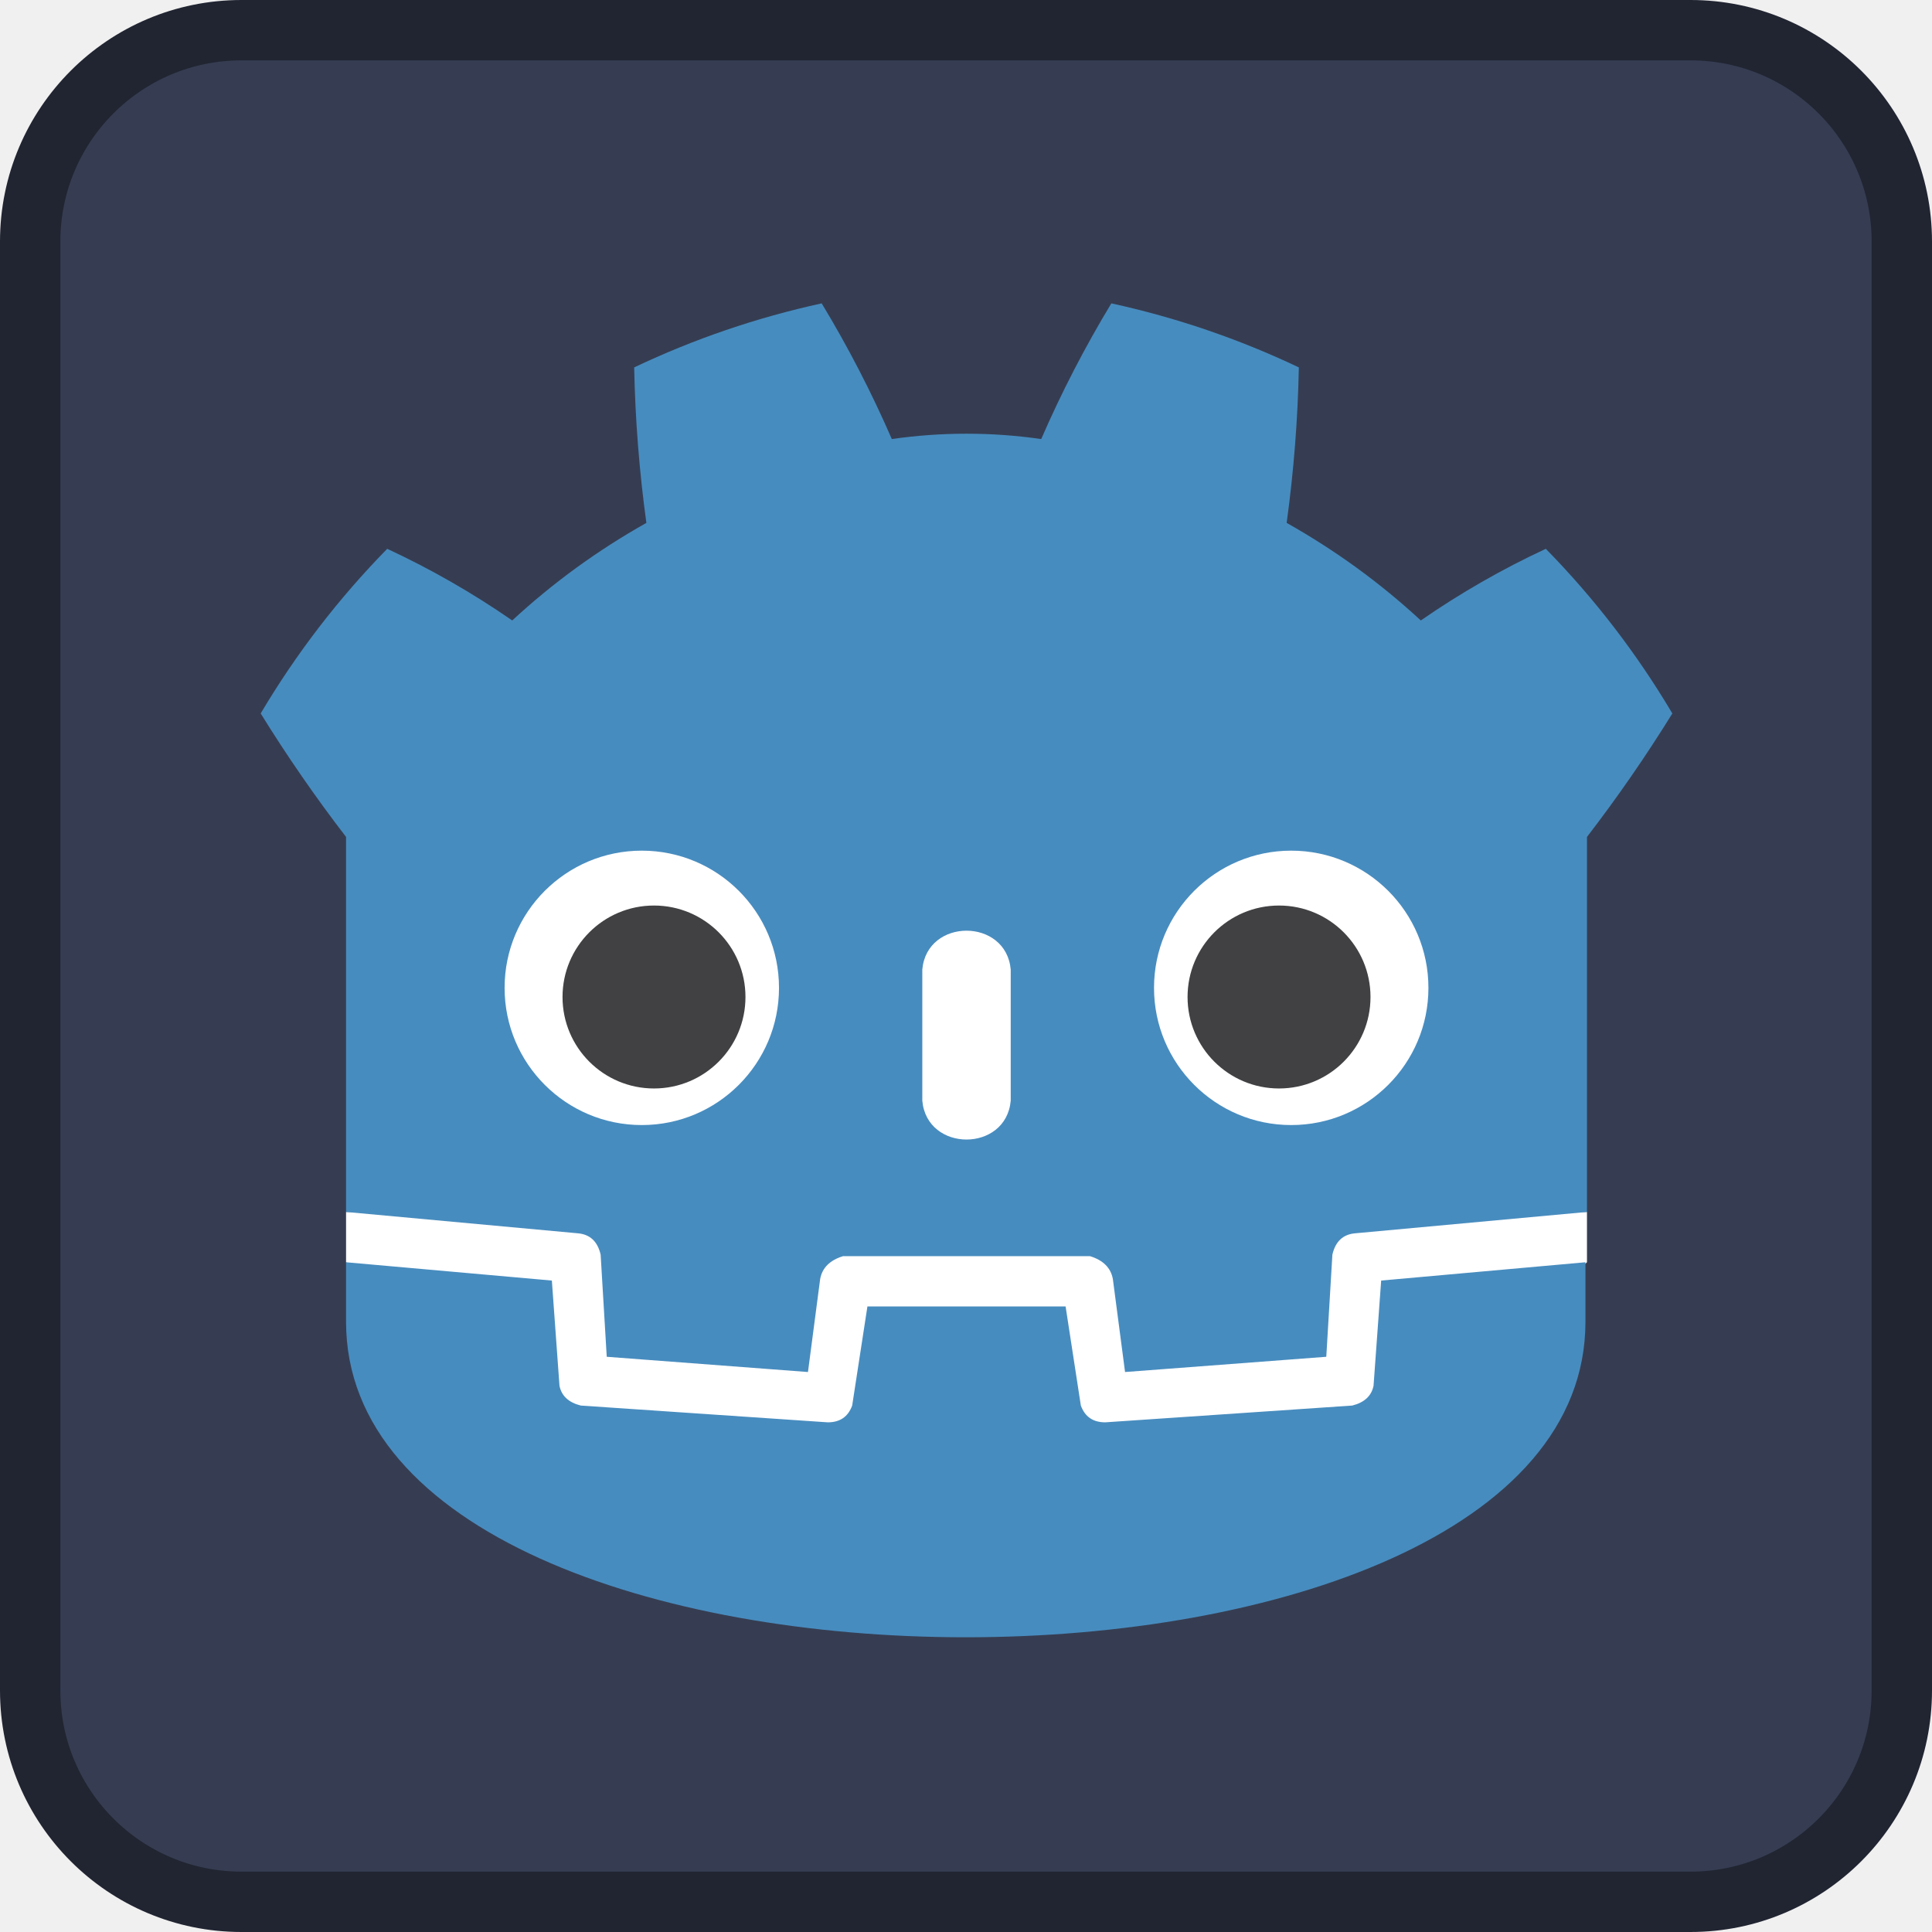
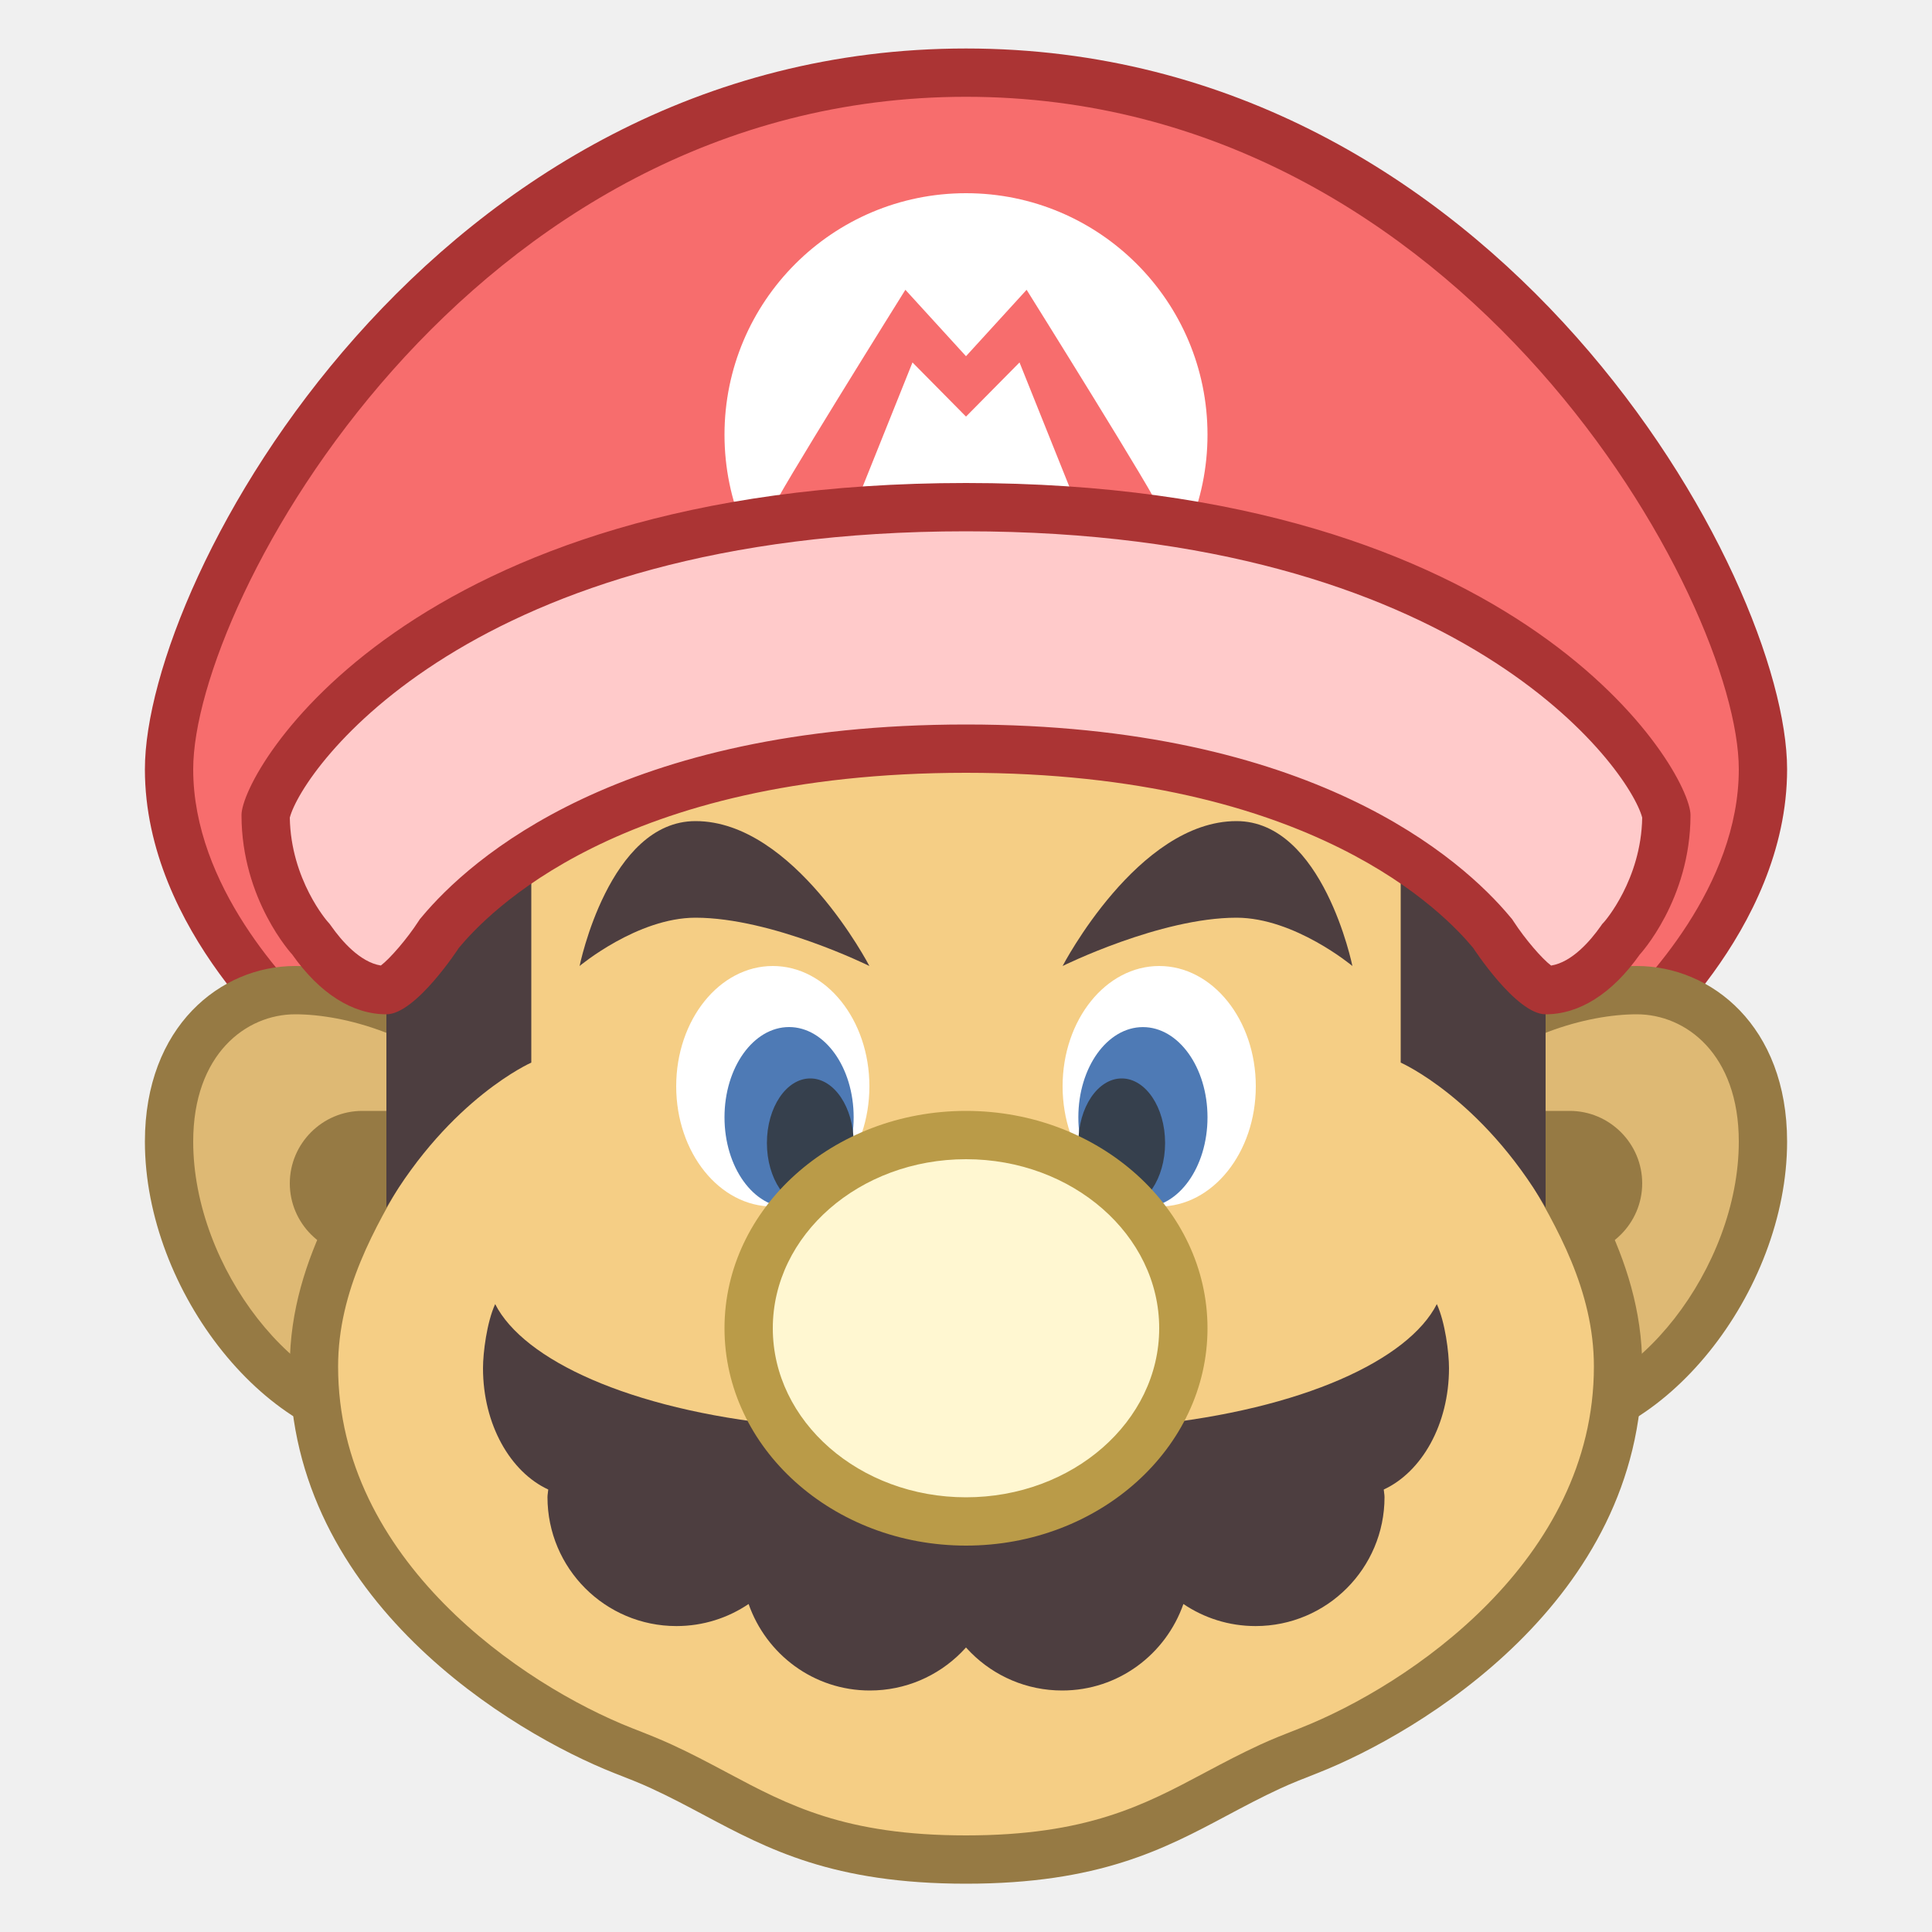
- <svg xmlns="http://www.w3.org/2000/svg" height="128" width="128">
-   <rect x="2" y="2" width="124" height="124" rx="14" fill="#363d52" stroke="#212532" stroke-width="4" />
-   <g transform="scale(.101) translate(122 122)">
-     <g fill="#fff">
-       <path d="M105 673v33q407 354 814 0v-33z" />
-       <path fill="#478cbf" d="m105 673 152 14q12 1 15 14l4 67 132 10 8-61q2-11 15-15h162q13 4 15 15l8 61 132-10 4-67q3-13 15-14l152-14V427q30-39 56-81-35-59-83-108-43 20-82 47-40-37-88-64 7-51 8-102-59-28-123-42-26 43-46 89-49-7-98 0-20-46-46-89-64 14-123 42 1 51 8 102-48 27-88 64-39-27-82-47-48 49-83 108 26 42 56 81zm0 33v39c0 276 813 276 813 0v-39l-134 12-5 69q-2 10-14 13l-162 11q-12 0-16-11l-10-65H447l-10 65q-4 11-16 11l-162-11q-12-3-14-13l-5-69z" />
-       <path d="M483 600c3 34 55 34 58 0v-86c-3-34-55-34-58 0z" />
-       <circle cx="725" cy="526" r="90" />
-       <circle cx="299" cy="526" r="90" />
-     </g>
-     <g fill="#414042">
-       <circle cx="307" cy="532" r="60" />
-       <circle cx="717" cy="532" r="60" />
-     </g>
+ <svg xmlns="http://www.w3.org/2000/svg" version="1.1" id="Layer_1" x="0px" y="0px" viewBox="0 0 40 40" style="enable-background:new 0 0 40 40;" xml:space="preserve">
+   <g>
+     <path style="fill:#F76D6D;" d="M28.997,23.331c-0.053-1.786-0.466-6.289-3.176-9.098c-1.494-1.55-3.452-2.335-5.821-2.335   s-4.327,0.785-5.821,2.335c-2.71,2.809-3.123,7.312-3.176,9.098L6.39,21.47c-0.88-0.801-2.89-2.918-2.89-5.542   C3.5,12.221,9.173,1.504,20,1.504s16.5,10.717,16.5,14.424c0,2.624-2.01,4.741-2.89,5.542L28.997,23.331z" />
+     <path style="fill:#AB3434;" d="M20,2.004c10.325,0,16,10.458,16,13.923c0,2.413-1.942,4.445-2.661,5.113l-3.879,1.565   c-0.147-2.149-0.768-6.116-3.279-8.719c-1.592-1.65-3.672-2.487-6.181-2.487s-4.589,0.837-6.181,2.487   c-2.511,2.603-3.133,6.57-3.279,8.719L6.661,21.04C5.942,20.372,4,18.341,4,15.927C4,12.462,9.675,2.004,20,2.004 M20,1.004   c-11.035,0-17,10.953-17,14.923c0,3.367,3.051,5.895,3.117,5.972l5.383,2.172c0,0-0.421-11.672,8.5-11.672s8.5,11.672,8.5,11.672   l5.383-2.172C33.949,21.822,37,19.294,37,15.927C37,11.957,31.035,1.004,20,1.004L20,1.004z" />
+   </g>
+   <g>
+     <path style="fill:#DEB974;" d="M8.186,29.5c-2.277,0-4.686-3.014-4.686-5.863c0-2.06,1.313-3.137,2.611-3.137   c1.132,0,2.924,0.484,4.249,1.849l0.118,0.12l-0.71,6.893l-0.365,0.087C9.194,29.494,8.861,29.5,8.63,29.5H8.186z" />
+     <path style="fill:#967A44;" d="M6.111,21c1.021,0,2.631,0.433,3.846,1.652l-0.649,6.306l-0.004,0.001C9.114,29,8.749,29,8.63,29   H8.185C6.151,29,4,26.243,4,23.636C4,21.825,5.094,21,6.111,21 M6.111,20C4.57,20,3,21.247,3,23.636C3,26.74,5.563,30,8.185,30   H8.63c0.341,0,0.652-0.013,0.889-0.065l0.711-0.169l0.77-7.48L10.719,22C9.282,20.519,7.341,20,6.111,20L6.111,20z" />
+   </g>
+   <path style="fill:#967A44;" d="M7.5,23h3c0.825,0,1.5,0.675,1.5,1.5v0c0,0.825-0.675,1.5-1.5,1.5h-3C6.675,26,6,25.325,6,24.5v0  C6,23.675,6.675,23,7.5,23z" />
+   <g>
+     <path style="fill:#DEB974;" d="M31.37,29.5c-0.231,0-0.564-0.006-0.78-0.054l-0.358-0.085l-0.71-6.893l0.116-0.118   c1.327-1.366,3.119-1.851,4.251-1.851c1.298,0,2.611,1.077,2.611,3.137c0,2.85-2.408,5.863-4.686,5.863H31.37z" />
+     <path style="fill:#967A44;" d="M33.889,21C34.906,21,36,21.825,36,23.636C36,26.243,33.849,29,31.815,29H31.37   c-0.12,0-0.484,0-0.658-0.038l-0.02-0.005l-0.649-6.306C31.254,21.434,32.867,21,33.889,21 M33.889,20c-1.23,0-3.17,0.519-4.607,2   L29,22.286l0.77,7.48l0.711,0.169C30.718,29.987,31.03,30,31.37,30h0.444C34.437,30,37,26.74,37,23.636   C37,21.247,35.43,20,33.889,20L33.889,20z" />
+   </g>
+   <path style="fill:#967A44;" d="M32.5,23h-3c-0.825,0-1.5,0.675-1.5,1.5v0c0,0.825,0.675,1.5,1.5,1.5h3c0.825,0,1.5-0.675,1.5-1.5v0  C34,23.675,33.325,23,32.5,23z" />
+   <g>
+     <path style="fill:#F5CE85;" d="M20,38.5c-2.631,0-3.864-0.657-5.17-1.354c-0.395-0.209-0.743-0.395-1.136-0.575   c-0.226-0.104-0.497-0.212-0.799-0.329c-0.652-0.258-6.396-2.68-6.396-7.95c0-1.717,0.818-3.11,1.476-4.229   c0.178-0.304,0.341-0.583,0.47-0.836L8.5,23.12v-4.966C8.937,17.567,11.626,14.5,20,14.5c8.434,0,11.068,3.058,11.5,3.651v4.969   l0.055,0.106c0.129,0.253,0.292,0.532,0.47,0.836c0.657,1.119,1.476,2.513,1.476,4.229c0,5.271-5.743,7.692-6.397,7.951   c-0.3,0.116-0.571,0.224-0.798,0.328c-0.392,0.181-0.74,0.366-1.079,0.546C23.864,37.843,22.631,38.5,20,38.5z" />
+     <path style="fill:#967A44;" d="M20,15L20,15c7.684,0,10.405,2.618,11,3.326V23v0.24l0.109,0.214   c0.133,0.261,0.301,0.549,0.485,0.863C32.22,25.384,33,26.712,33,28.292c0,4.012-3.822,6.594-6.076,7.485   c-0.313,0.122-0.596,0.234-0.826,0.341c-0.409,0.188-0.763,0.376-1.106,0.558l-0.058,0.031C23.685,37.372,22.505,38,20,38   c-2.506,0-3.685-0.628-4.936-1.295l-0.056-0.03c-0.343-0.182-0.697-0.371-1.103-0.557c-0.234-0.108-0.516-0.221-0.825-0.341   C10.822,34.885,7,32.304,7,28.292c0-1.58,0.78-2.908,1.406-3.975c0.184-0.314,0.352-0.602,0.485-0.863L9,23.24V23v-4.672   C9.611,17.603,12.338,15,20,15 M20,14c-9.689,0-12,4-12,4c0,1.313,0,4.36,0,5c-0.604,1.188-2,2.958-2,5.292   c0,4.85,4.626,7.591,6.713,8.416c0.291,0.113,0.554,0.217,0.771,0.318c0.404,0.186,0.762,0.378,1.11,0.563   C15.897,38.282,17.244,39,20,39c2.756,0,4.103-0.718,5.405-1.412c0.348-0.185,0.706-0.377,1.11-0.563   c0.217-0.101,0.48-0.204,0.771-0.318C29.374,35.883,34,33.142,34,28.292c0-2.333-1.396-4.104-2-5.292c0-0.64,0-3.688,0-5   C32,18,29.689,14,20,14L20,14z" />
+   </g>
+   <path style="fill:#FFFFFF;" d="M18,22.49c0,1.376-0.895,2.49-2,2.49s-2-1.115-2-2.49S14.895,20,16,20S18,21.115,18,22.49z" />
+   <path style="fill:#4E7AB5;" d="M17.674,23.132c0,1.032-0.599,1.868-1.337,1.868C15.599,25,15,24.164,15,23.132  s0.599-1.868,1.337-1.868C17.075,21.265,17.674,22.1,17.674,23.132z" />
+   <path style="fill:#36404D;" d="M17.674,23.664c0,0.737-0.402,1.336-0.898,1.336c-0.495,0-0.898-0.598-0.898-1.336  c0-0.737,0.402-1.336,0.898-1.336C17.271,22.328,17.674,22.927,17.674,23.664z" />
+   <path style="fill:#4D3E40;" d="M8,25c1.328-2.266,3-3,3-3v-5.5H8C8,16.5,8,23.425,8,25z" />
+   <path style="fill:#4D3E40;" d="M18.009,29.661c-0.554,0-1.068,0.169-1.494,0.457c-0.078-0.223-0.197-0.425-0.328-0.617  c-3.156-0.324-5.345-1.343-5.935-2.501C10.08,27.373,10,28.004,10,28.326c0,1.168,0.567,2.151,1.351,2.513  c-0.003,0.053-0.016,0.103-0.016,0.157c0,1.474,1.195,2.67,2.67,2.67c0.554,0,1.068-0.169,1.494-0.457  C15.863,34.249,16.844,35,18.009,35c1.474,0,2.67-1.195,2.67-2.67C20.679,30.856,19.483,29.661,18.009,29.661z" />
+   <path style="fill:#FFFFFF;" d="M20,4c2.761,0,5,2.239,5,5c0,2.761-2.239,5-5,5V4z" />
+   <path style="fill:#FFFFFF;" d="M20,4c-2.761,0-5,2.239-5,5c0,2.761,2.239,5,5,5V4z" />
+   <g>
+     <path style="fill:#F76D6D;" d="M20,7.375L21.255,6c0,0,2.777,4.443,2.745,4.531C23.967,10.619,22.51,11,22.51,11l-1.402-3.496   L20,8.625V7.375z" />
+     <path style="fill:#F76D6D;" d="M20,7.375L18.745,6c0,0-2.777,4.443-2.745,4.531C16.033,10.619,17.49,11,17.49,11l1.402-3.496   L20,8.625V7.375z" />
+   </g>
+   <g>
+     <path style="fill:#4D3E40;" d="M14.4,19c1.581,0,3.6,1,3.6,1s-1.558-3-3.6-3c-1.793,0-2.4,3-2.4,3S13.195,19,14.4,19z" />
+   </g>
+   <path style="fill:#FFFFFF;" d="M24,20c1.105,0,2,1.115,2,2.49s-0.895,2.49-2,2.49s-2-1.115-2-2.49S22.895,20,24,20z" />
+   <path style="fill:#4E7AB5;" d="M23.663,21.265c0.738,0,1.337,0.836,1.337,1.868S24.401,25,23.663,25  c-0.738,0-1.337-0.836-1.337-1.868S22.925,21.265,23.663,21.265z" />
+   <path style="fill:#36404D;" d="M23.224,22.328c0.495,0,0.898,0.598,0.898,1.336c0,0.737-0.402,1.336-0.898,1.336  c-0.495,0-0.898-0.598-0.898-1.336C22.326,22.927,22.729,22.328,23.224,22.328z" />
+   <path style="fill:#4D3E40;" d="M32,25c-1.328-2.266-3-3-3-3v-5.5h3C32,16.5,32,23.425,32,25z" />
+   <path style="fill:#4D3E40;" d="M21.991,29.661c0.554,0,1.068,0.169,1.494,0.457c0.078-0.223,0.197-0.425,0.328-0.617  c3.156-0.324,5.345-1.343,5.935-2.501C29.92,27.373,30,28.004,30,28.326c0,1.168-0.567,2.151-1.351,2.513  c0.003,0.053,0.016,0.103,0.016,0.157c0,1.474-1.195,2.67-2.67,2.67c-0.554,0-1.068-0.169-1.494-0.457  C24.137,34.249,23.156,35,21.991,35c-1.474,0-2.67-1.195-2.67-2.67C19.321,30.856,20.517,29.661,21.991,29.661z" />
+   <g>
+     <path style="fill:#4D3E40;" d="M25.6,19c-1.581,0-3.6,1-3.6,1s1.558-3,3.6-3c1.793,0,2.4,3,2.4,3S26.805,19,25.6,19z" />
+   </g>
+   <g>
+     <ellipse style="fill:#FFF7D1;" cx="20" cy="27.5" rx="4.5" ry="4" />
+     <path style="fill:#BA9B48;" d="M20,24c2.206,0,4,1.57,4,3.5S22.206,31,20,31s-4-1.57-4-3.5S17.794,24,20,24 M20,23   c-2.758,0-5,2.019-5,4.5s2.242,4.5,5,4.5s5-2.019,5-4.5S22.758,23,20,23L20,23z" />
+   </g>
+   <g>
+     <path style="fill:#FFCACA;" d="M7.991,20.5c-0.665,0-1.202-0.558-1.533-1.026C6.408,19.414,5.5,18.4,5.5,16.875   C5.558,16.123,8.943,10.5,20,10.5s14.442,5.623,14.5,6.381c0,1.536-0.907,2.532-0.916,2.542c-0.372,0.518-0.907,1.074-1.578,1.077   c-0.2-0.037-0.727-0.592-1.086-1.147C29.93,18.161,26.96,15.5,20,15.5s-9.93,2.661-10.884,3.805   C8.718,19.911,8.188,20.469,7.991,20.5z" />
+     <path style="fill:#AB3434;" d="M20,11L20,11c10.281,0,13.74,4.933,14,5.928c-0.021,1.287-0.781,2.152-0.783,2.154l-0.045,0.049   l-0.038,0.054c-0.198,0.28-0.582,0.736-1.02,0.806c-0.191-0.144-0.54-0.55-0.774-0.91l-0.033-0.05l-0.039-0.046   C30.269,17.786,27.17,15,20,15c-7.17,0-10.269,2.786-11.268,3.984l-0.039,0.046l-0.033,0.05c-0.229,0.353-0.583,0.765-0.775,0.91   c-0.438-0.07-0.822-0.526-1.02-0.806l-0.039-0.054l-0.038-0.043C6.781,19.08,6.021,18.216,6,16.928C6.26,15.933,9.719,11,20,11    M20,10C8.442,10,5,15.971,5,16.875c0,1.756,1.05,2.887,1.05,2.887C6.625,20.576,7.303,21,8,21c0.609,0,1.5-1.375,1.5-1.375   C10.073,18.938,12.804,16,20,16c7.196,0,9.927,2.938,10.5,3.625c0,0,0.891,1.375,1.5,1.375c0.697,0,1.375-0.424,1.95-1.238   c0,0,1.05-1.132,1.05-2.887C35,15.971,31.558,10,20,10L20,10z" />
  </g>
</svg>
